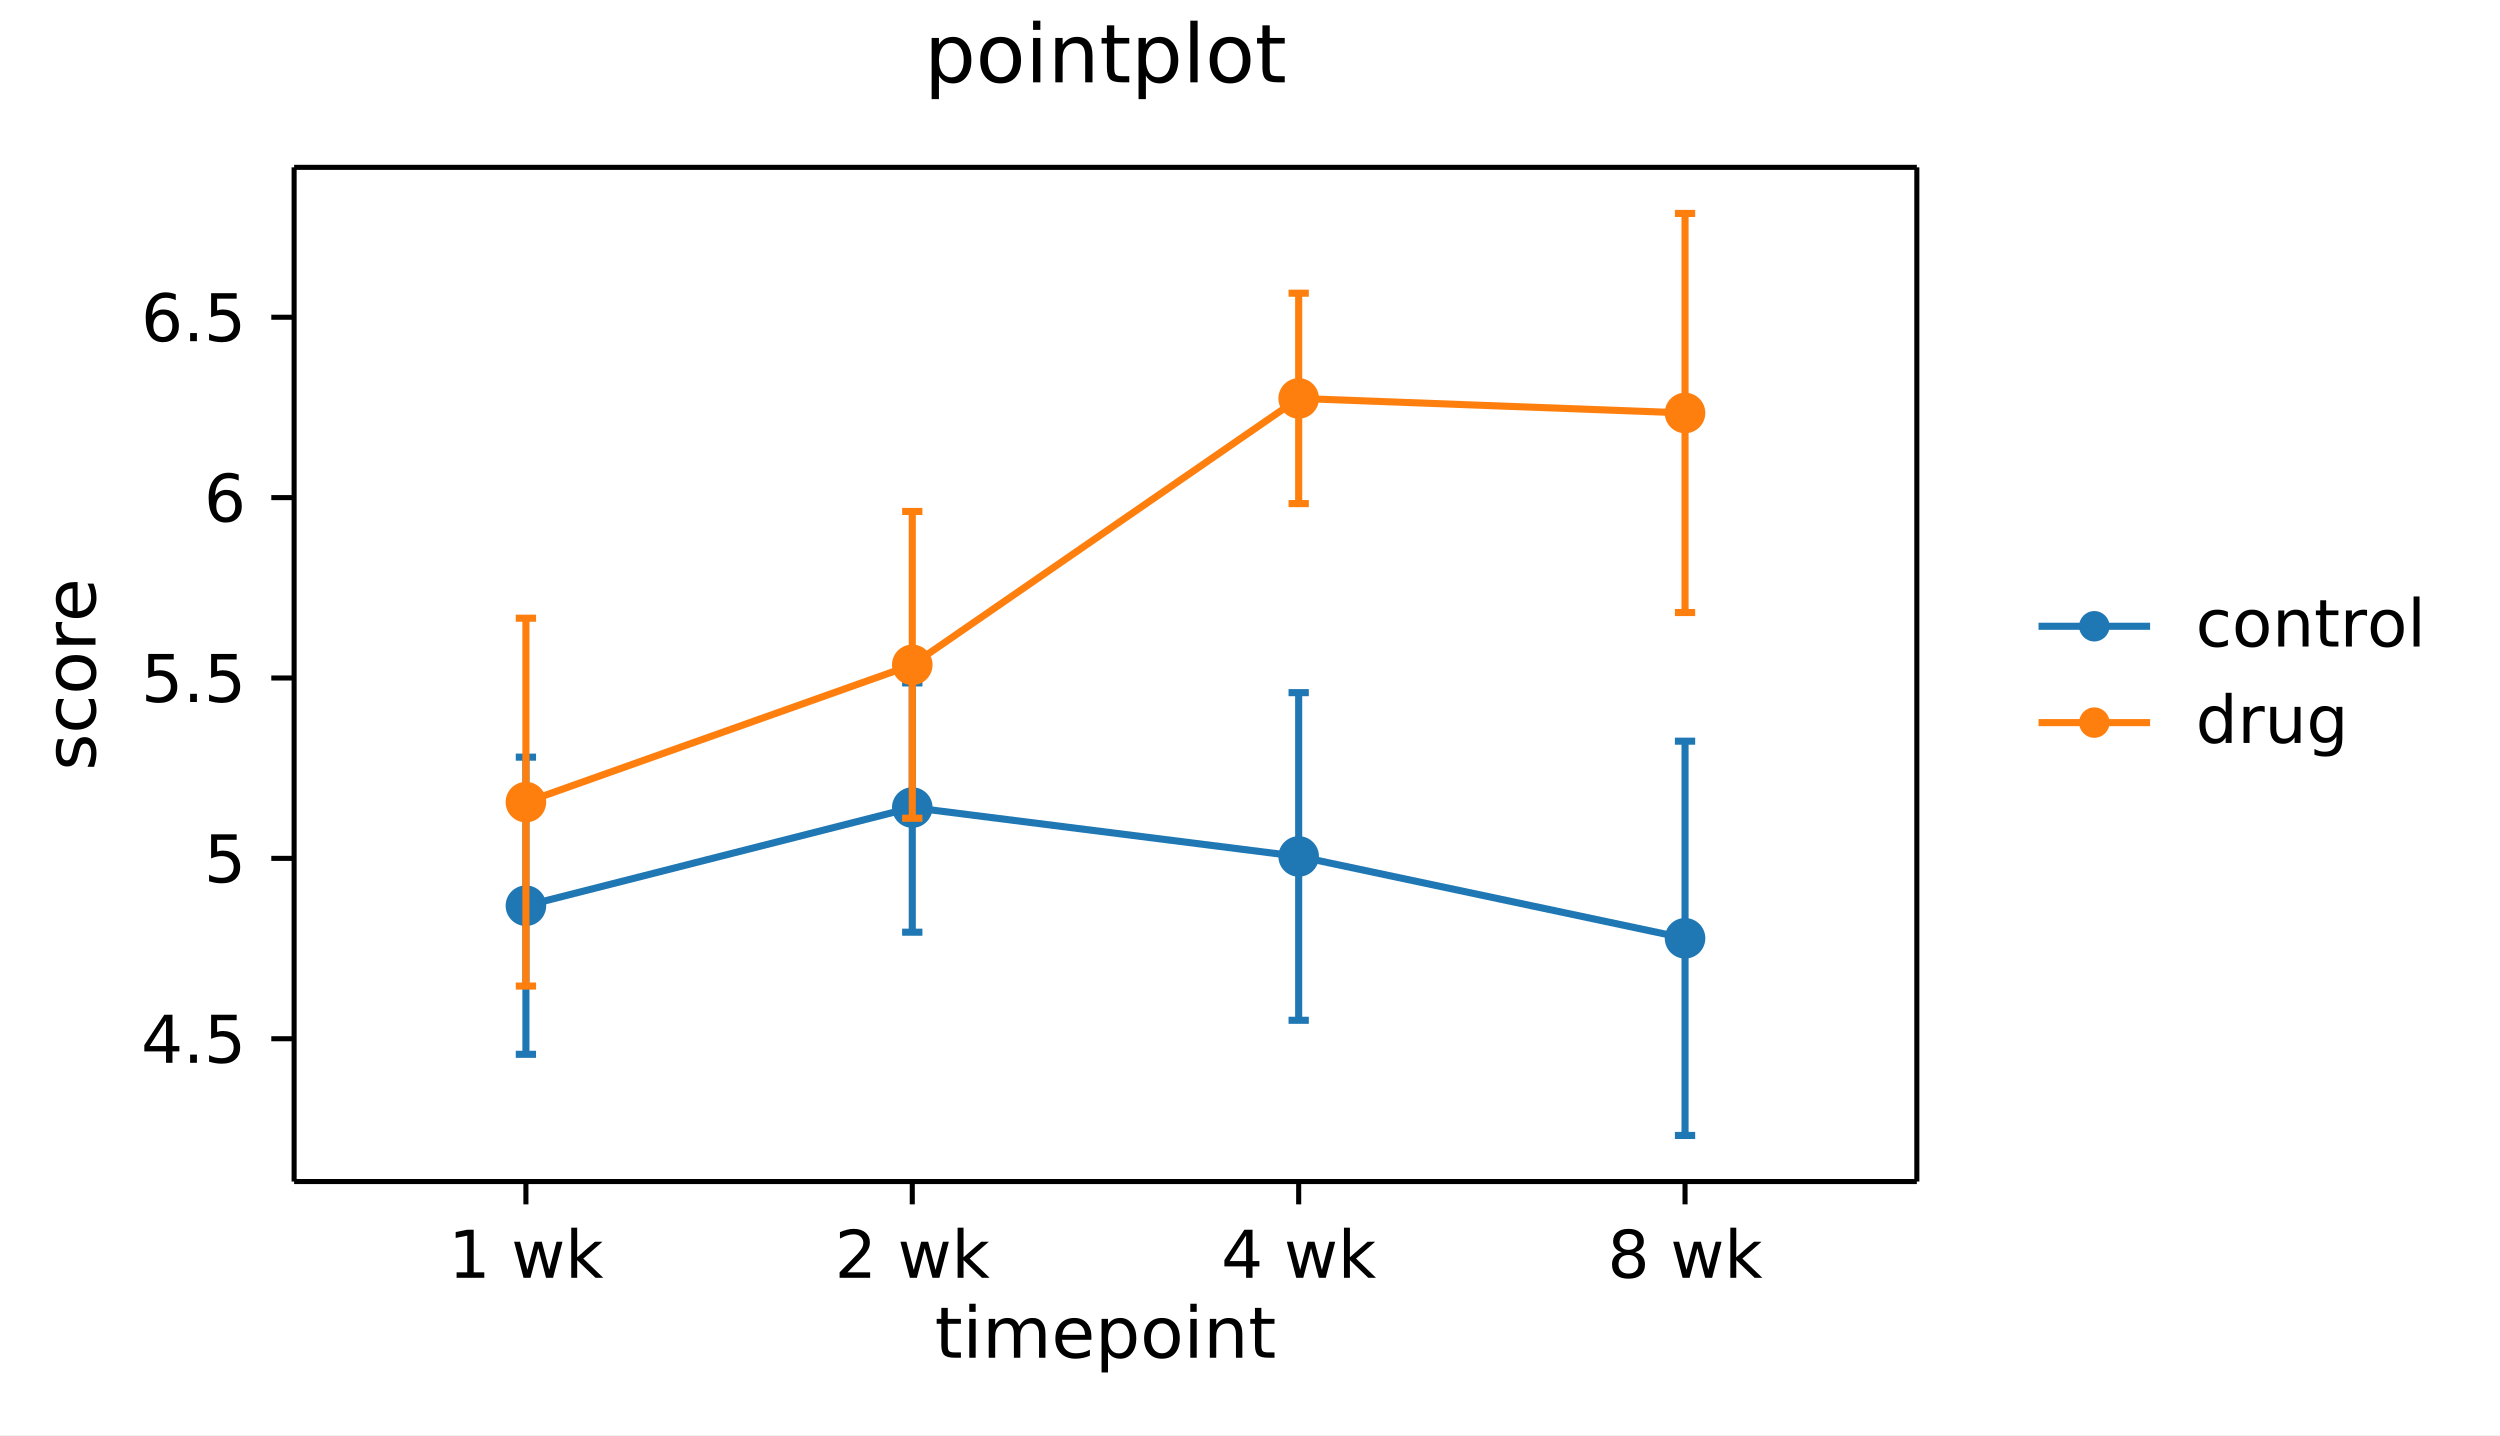
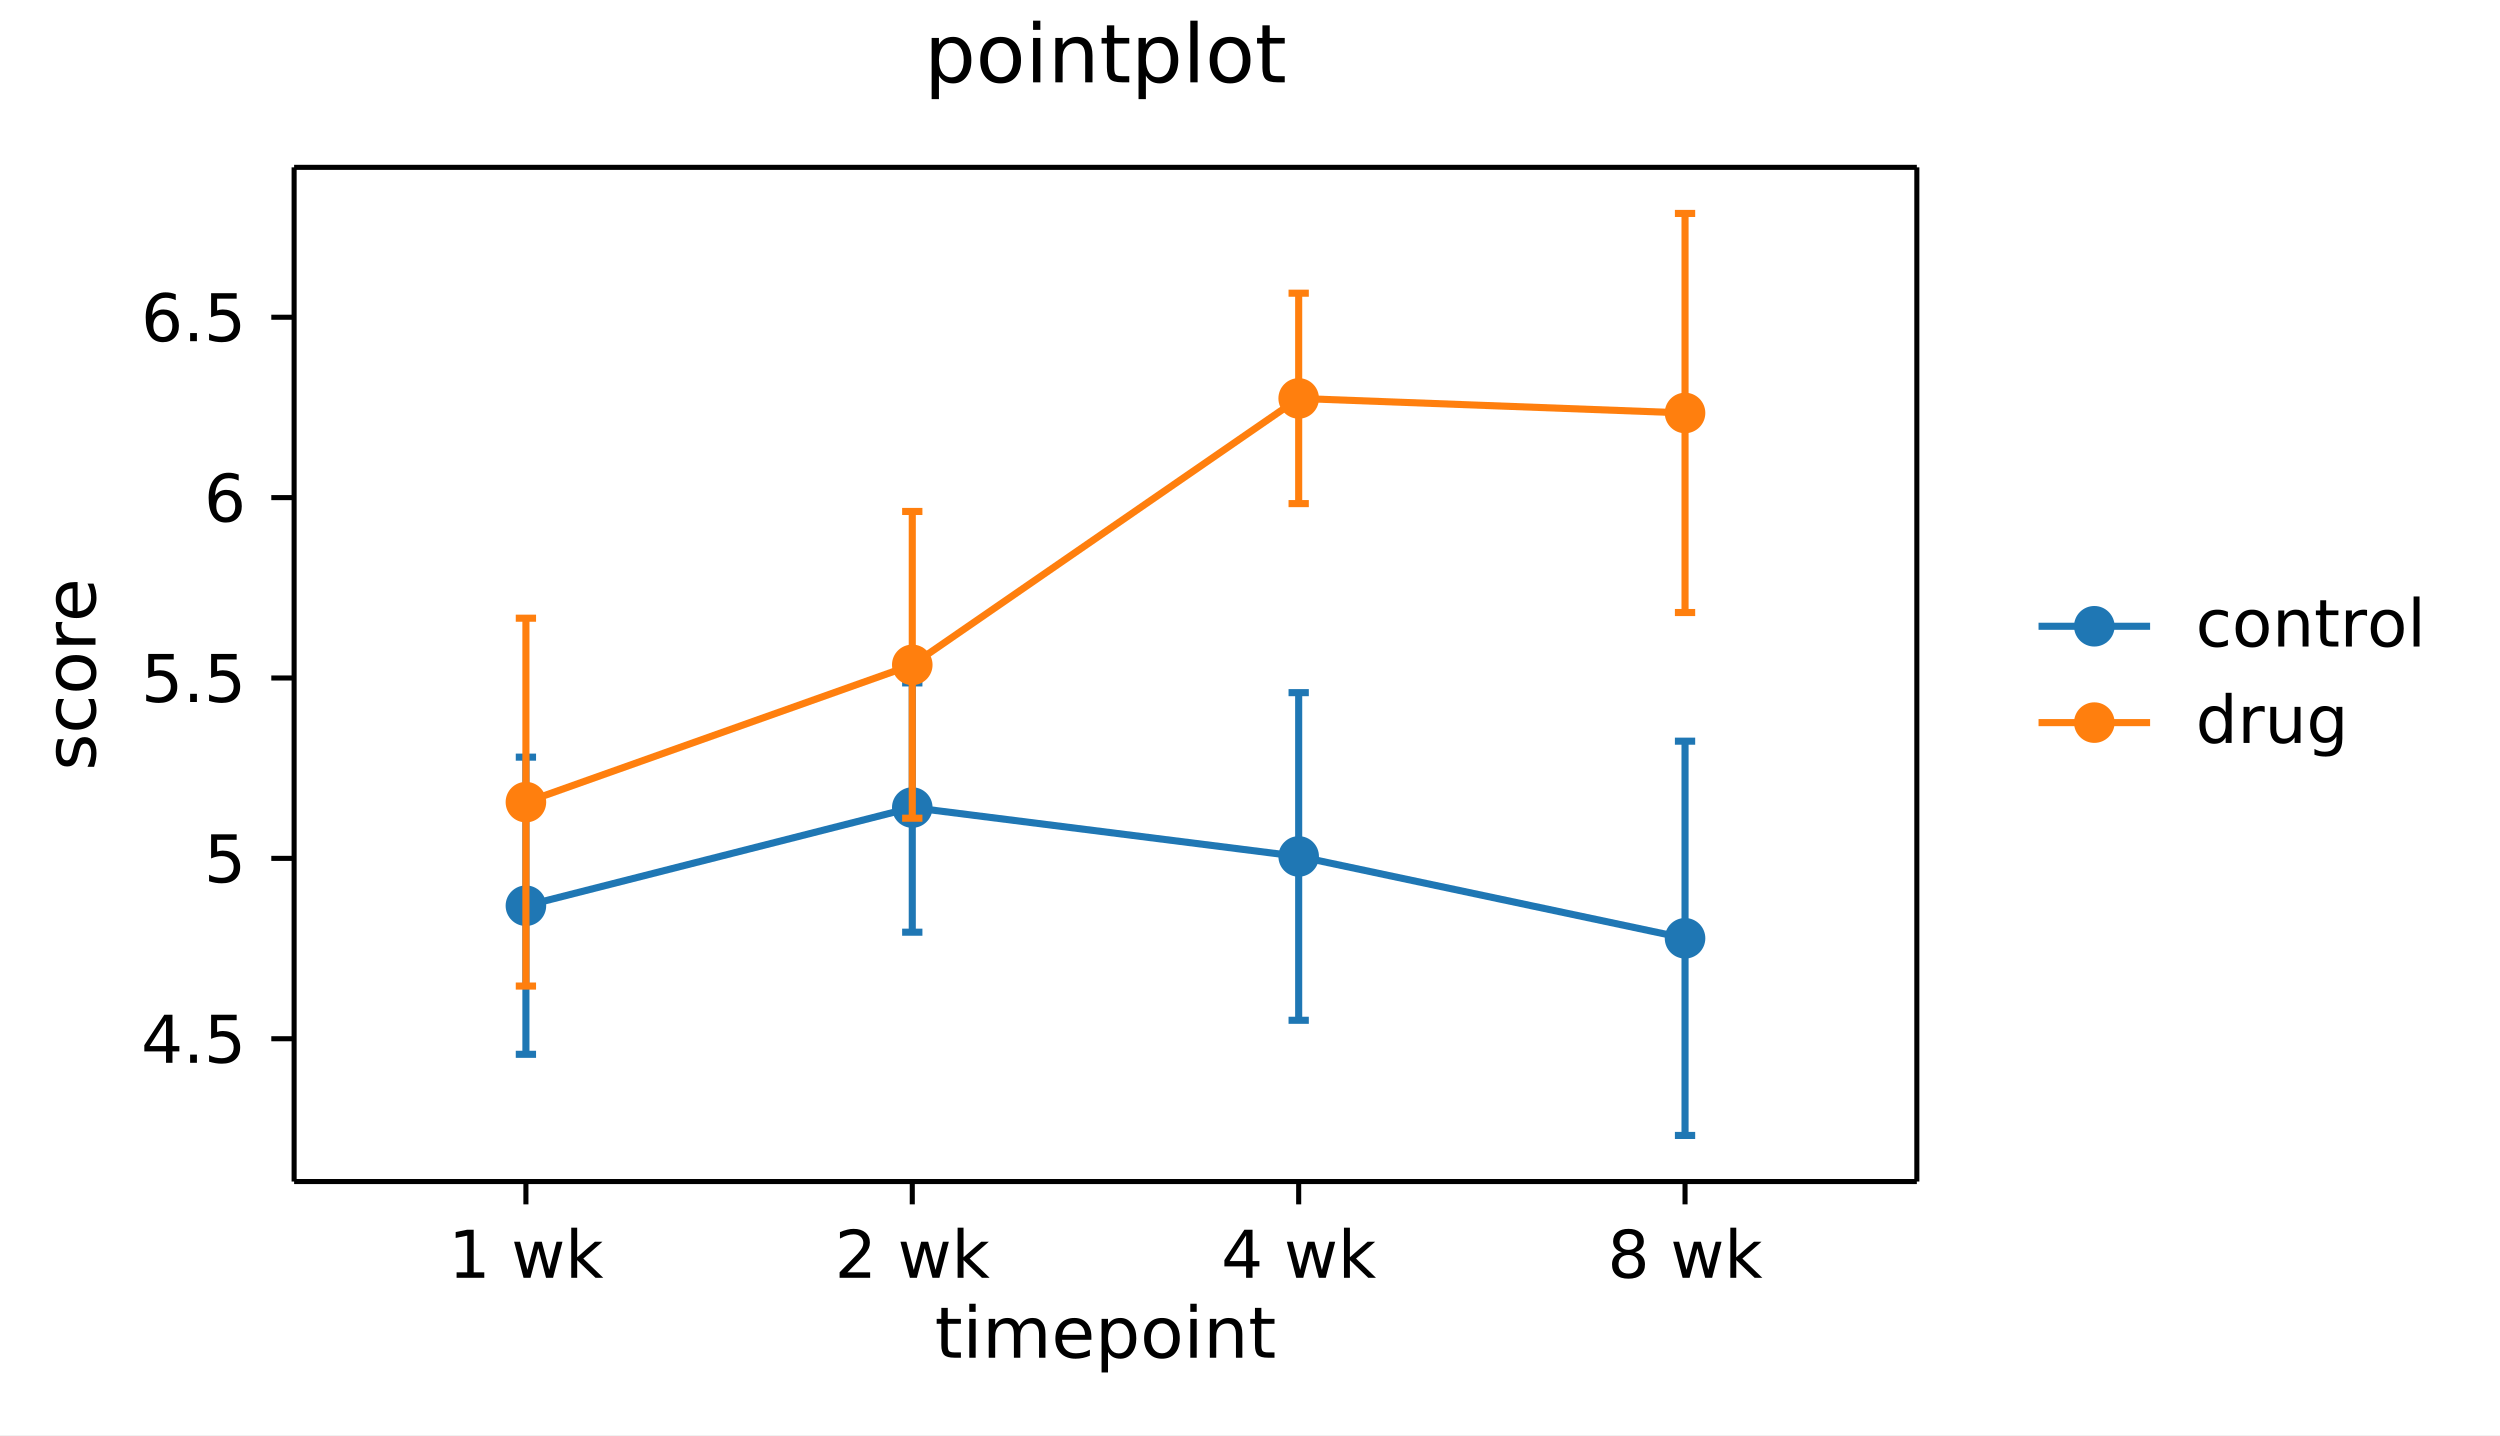
- <svg xmlns="http://www.w3.org/2000/svg" width="493" height="283" viewBox="0 0 493 283" font-family="DejaVu Sans, Bitstream Vera Sans, Verdana, Arial, sans-serif" font-size="11" data-plotlet-version="0.6.0" data-plotlet-schema="2" data-plotlet-kind="layout">
+ <svg xmlns="http://www.w3.org/2000/svg" width="493" height="283" viewBox="0 0 493 283" font-family="DejaVu Sans, Bitstream Vera Sans, Verdana, Arial, sans-serif" font-size="11" data-plotlet-version="0.6.5" data-plotlet-schema="2" data-plotlet-kind="layout">
  <rect width="493" height="283" fill="#fff" />
  <g transform="translate(4,4)">
    <g transform="translate(54.00,29.00)" data-plotlet-kind="panel" data-plotlet-title="pointplot" data-plotlet-xlabel="timepoint" data-plotlet-ylabel="score" data-plotlet-xscale="category" data-plotlet-yscale="linear" data-plotlet-ylim="4.104163566,6.91544363" data-plotlet-panel-bbox="4,4,485,275" data-plotlet-data-area="54,29,320,200">
      <svg x="0" y="0" width="320" height="200" overflow="hidden">
        <g class="plotlet-artist" data-plotlet-type="pointplot" data-plotlet-index="0" data-plotlet-label="control" data-plotlet-color="#1f77b4">
          <line x1="45.71" x2="45.71" y1="174.91" y2="116.31" stroke="#1f77b4" stroke-width="1.40" />
          <line x1="43.71" x2="47.71" y1="174.91" y2="174.91" stroke="#1f77b4" stroke-width="1.40" />
          <line x1="43.71" x2="47.71" y1="116.31" y2="116.31" stroke="#1f77b4" stroke-width="1.40" />
          <line x1="121.90" x2="121.90" y1="150.83" y2="101.67" stroke="#1f77b4" stroke-width="1.40" />
          <line x1="119.90" x2="123.90" y1="150.83" y2="150.83" stroke="#1f77b4" stroke-width="1.40" />
          <line x1="119.90" x2="123.90" y1="101.67" y2="101.67" stroke="#1f77b4" stroke-width="1.40" />
          <line x1="198.10" x2="198.10" y1="168.20" y2="103.59" stroke="#1f77b4" stroke-width="1.40" />
          <line x1="196.10" x2="200.10" y1="168.20" y2="168.20" stroke="#1f77b4" stroke-width="1.40" />
          <line x1="196.10" x2="200.10" y1="103.59" y2="103.59" stroke="#1f77b4" stroke-width="1.40" />
          <line x1="274.29" x2="274.29" y1="190.91" y2="113.16" stroke="#1f77b4" stroke-width="1.40" />
          <line x1="272.29" x2="276.29" y1="190.91" y2="190.91" stroke="#1f77b4" stroke-width="1.40" />
          <line x1="272.29" x2="276.29" y1="113.16" y2="113.16" stroke="#1f77b4" stroke-width="1.40" />
          <path d="M45.71,145.61 L121.90,126.25 L198.10,135.89 L274.29,152.03" fill="none" stroke="#1f77b4" stroke-width="1.40" />
          <circle cx="45.71" cy="145.61" r="4.00" fill="#1f77b4" />
          <circle cx="121.90" cy="126.25" r="4.00" fill="#1f77b4" />
          <circle cx="198.10" cy="135.89" r="4.00" fill="#1f77b4" />
          <circle cx="274.29" cy="152.03" r="4.00" fill="#1f77b4" />
        </g>
        <g class="plotlet-artist" data-plotlet-type="pointplot" data-plotlet-index="1" data-plotlet-label="drug" data-plotlet-color="#ff7f0e">
          <line x1="45.71" x2="45.71" y1="161.45" y2="88.91" stroke="#ff7f0e" stroke-width="1.40" />
          <line x1="43.71" x2="47.71" y1="161.45" y2="161.45" stroke="#ff7f0e" stroke-width="1.40" />
          <line x1="43.71" x2="47.71" y1="88.91" y2="88.91" stroke="#ff7f0e" stroke-width="1.40" />
          <line x1="121.90" x2="121.90" y1="128.35" y2="67.86" stroke="#ff7f0e" stroke-width="1.40" />
          <line x1="119.90" x2="123.90" y1="128.35" y2="128.35" stroke="#ff7f0e" stroke-width="1.40" />
          <line x1="119.90" x2="123.90" y1="67.86" y2="67.86" stroke="#ff7f0e" stroke-width="1.40" />
          <line x1="198.10" x2="198.10" y1="66.31" y2="24.82" stroke="#ff7f0e" stroke-width="1.40" />
          <line x1="196.10" x2="200.10" y1="66.31" y2="66.31" stroke="#ff7f0e" stroke-width="1.40" />
          <line x1="196.10" x2="200.10" y1="24.82" y2="24.82" stroke="#ff7f0e" stroke-width="1.40" />
          <line x1="274.29" x2="274.29" y1="87.79" y2="9.09" stroke="#ff7f0e" stroke-width="1.40" />
          <line x1="272.29" x2="276.29" y1="87.79" y2="87.79" stroke="#ff7f0e" stroke-width="1.40" />
          <line x1="272.29" x2="276.29" y1="9.09" y2="9.09" stroke="#ff7f0e" stroke-width="1.40" />
          <path d="M45.71,125.18 L121.90,98.11 L198.10,45.57 L274.29,48.44" fill="none" stroke="#ff7f0e" stroke-width="1.40" />
          <circle cx="45.71" cy="125.18" r="4.00" fill="#ff7f0e" />
          <circle cx="121.90" cy="98.11" r="4.00" fill="#ff7f0e" />
          <circle cx="198.10" cy="45.57" r="4.00" fill="#ff7f0e" />
          <circle cx="274.29" cy="48.44" r="4.00" fill="#ff7f0e" />
        </g>
      </svg>
      <line x1="0.00" x2="320.00" y1="0.00" y2="0.00" stroke="#000000" stroke-width="1.00" />
      <line x1="0.00" x2="320.00" y1="200.00" y2="200.00" stroke="#000000" stroke-width="1.00" />
      <line x1="0.00" x2="0.00" y1="0.00" y2="200.00" stroke="#000000" stroke-width="1.00" />
      <line x1="320.00" x2="320.00" y1="0.00" y2="200.00" stroke="#000000" stroke-width="1.00" />
      <line x1="45.71" x2="45.71" y1="200.00" y2="204.50" stroke="#000000" stroke-width="1.00" />
      <path d="M32.04 217.90H34.14V210.67L31.86 211.12V209.96L34.13 209.50H35.41V217.90H37.50V218.98H32.04ZM43.38 211.87H44.55L46.01 217.42L47.46 211.87H48.84L50.30 217.42L51.75 211.87H52.92L51.06 218.98H49.68L48.15 213.15L46.62 218.98H45.24ZM54.65 209.10H55.82V214.93L59.31 211.87H60.80L57.03 215.19L60.96 218.98H59.43L55.82 215.50V218.98H54.65Z" fill="#000" />
      <line x1="121.90" x2="121.90" y1="200.00" y2="204.50" stroke="#000000" stroke-width="1.00" />
      <path d="M109.12 217.90H113.59V218.98H107.57V217.90Q108.30 217.14 109.56 215.87Q110.82 214.60 111.15 214.23Q111.76 213.54 112.01 213.06Q112.25 212.58 112.25 212.12Q112.25 211.36 111.72 210.88Q111.19 210.41 110.34 210.41Q109.74 210.41 109.07 210.62Q108.40 210.83 107.64 211.25V209.96Q108.41 209.65 109.09 209.49Q109.76 209.33 110.32 209.33Q111.79 209.33 112.67 210.06Q113.54 210.80 113.54 212.03Q113.54 212.62 113.32 213.14Q113.10 213.66 112.53 214.38Q112.37 214.56 111.52 215.44Q110.67 216.32 109.12 217.90ZM119.57 211.87H120.74L122.20 217.42L123.65 211.87H125.03L126.49 217.42L127.94 211.87H129.11L127.25 218.98H125.88L124.35 213.15L122.81 218.98H121.43ZM130.84 209.10H132.01V214.93L135.50 211.87H136.99L133.22 215.19L137.15 218.98H135.63L132.01 215.50V218.98H130.84Z" fill="#000" />
      <line x1="198.10" x2="198.10" y1="200.00" y2="204.50" stroke="#000000" stroke-width="1.00" />
      <path d="M187.73 210.62 184.49 215.68H187.73ZM187.39 209.50H189.00V215.68H190.35V216.74H189.00V218.98H187.73V216.74H183.45V215.50ZM195.76 211.87H196.93L198.39 217.42L199.84 211.87H201.22L202.68 217.42L204.14 211.87H205.30L203.44 218.98H202.07L200.54 213.15L199.00 218.98H197.62ZM207.03 209.10H208.20V214.93L211.69 211.87H213.18L209.41 215.19L213.34 218.98H211.82L208.20 215.50V218.98H207.03Z" fill="#000" />
      <line x1="274.29" x2="274.29" y1="200.00" y2="204.50" stroke="#000000" stroke-width="1.00" />
      <path d="M263.14 214.48Q262.22 214.48 261.70 214.97Q261.17 215.45 261.17 216.31Q261.17 217.17 261.70 217.66Q262.22 218.15 263.14 218.15Q264.05 218.15 264.58 217.65Q265.10 217.16 265.10 216.31Q265.10 215.45 264.58 214.97Q264.06 214.48 263.14 214.48ZM261.85 213.93Q261.03 213.73 260.57 213.16Q260.11 212.60 260.11 211.79Q260.11 210.65 260.92 209.99Q261.73 209.33 263.14 209.33Q264.55 209.33 265.36 209.99Q266.16 210.65 266.16 211.79Q266.16 212.60 265.70 213.16Q265.24 213.73 264.42 213.93Q265.35 214.15 265.87 214.77Q266.39 215.40 266.39 216.31Q266.39 217.69 265.54 218.42Q264.70 219.16 263.14 219.16Q261.57 219.16 260.73 218.42Q259.89 217.69 259.89 216.31Q259.89 215.40 260.41 214.77Q260.93 214.15 261.85 213.93ZM261.38 211.91Q261.38 212.64 261.84 213.05Q262.30 213.47 263.14 213.47Q263.96 213.47 264.43 213.05Q264.89 212.64 264.89 211.91Q264.89 211.17 264.43 210.76Q263.96 210.34 263.14 210.34Q262.30 210.34 261.84 210.76Q261.38 211.17 261.38 211.91ZM271.95 211.87H273.12L274.58 217.42L276.03 211.87H277.41L278.87 217.42L280.33 211.87H281.49L279.63 218.98H278.26L276.73 213.15L275.19 218.98H273.81ZM283.22 209.10H284.39V214.93L287.88 211.87H289.37L285.60 215.19L289.53 218.98H288.01L284.39 215.50V218.98H283.22Z" fill="#000" />
      <line x1="0.00" x2="-4.50" y1="171.84" y2="171.84" stroke="#000000" stroke-width="1.00" />
      <path d="M-25.26 168.22 -28.50 173.28H-25.26ZM-25.60 167.10H-23.99V173.28H-22.63V174.34H-23.99V176.58H-25.26V174.34H-29.54V173.11ZM-20.51 174.97H-19.17V176.58H-20.51ZM-16.37 167.10H-11.33V168.18H-15.19V170.50Q-14.91 170.41 -14.64 170.36Q-14.36 170.31 -14.08 170.31Q-12.49 170.31 -11.56 171.18Q-10.64 172.05 -10.64 173.54Q-10.64 175.07 -11.59 175.91Q-12.54 176.76 -14.27 176.76Q-14.87 176.76 -15.49 176.66Q-16.11 176.56 -16.77 176.36V175.07Q-16.20 175.38 -15.59 175.53Q-14.98 175.68 -14.30 175.68Q-13.20 175.68 -12.56 175.11Q-11.92 174.53 -11.92 173.54Q-11.92 172.55 -12.56 171.97Q-13.20 171.39 -14.30 171.39Q-14.81 171.39 -15.32 171.51Q-15.83 171.62 -16.37 171.86Z" fill="#000" />
      <line x1="0.00" x2="-4.50" y1="136.27" y2="136.27" stroke="#000000" stroke-width="1.00" />
      <path d="M-16.37 131.53H-11.33V132.61H-15.19V134.93Q-14.91 134.84 -14.64 134.79Q-14.36 134.74 -14.08 134.74Q-12.49 134.74 -11.56 135.61Q-10.64 136.48 -10.64 137.97Q-10.64 139.50 -11.59 140.34Q-12.54 141.19 -14.27 141.19Q-14.87 141.19 -15.49 141.09Q-16.11 140.99 -16.77 140.78V139.50Q-16.20 139.81 -15.59 139.96Q-14.98 140.11 -14.30 140.11Q-13.20 140.11 -12.56 139.53Q-11.92 138.96 -11.92 137.97Q-11.92 136.98 -12.56 136.40Q-13.20 135.82 -14.30 135.82Q-14.81 135.82 -15.32 135.94Q-15.83 136.05 -16.37 136.29Z" fill="#000" />
      <line x1="0.00" x2="-4.50" y1="100.70" y2="100.70" stroke="#000000" stroke-width="1.00" />
      <path d="M-28.77 95.96H-23.74V97.04H-27.60V99.36Q-27.32 99.27 -27.04 99.22Q-26.76 99.17 -26.48 99.17Q-24.89 99.17 -23.97 100.04Q-23.04 100.91 -23.04 102.40Q-23.04 103.93 -23.99 104.77Q-24.94 105.62 -26.68 105.62Q-27.27 105.62 -27.89 105.52Q-28.51 105.42 -29.17 105.21V103.93Q-28.60 104.24 -27.99 104.39Q-27.38 104.54 -26.70 104.54Q-25.60 104.54 -24.96 103.96Q-24.32 103.39 -24.32 102.40Q-24.32 101.41 -24.96 100.83Q-25.60 100.25 -26.70 100.25Q-27.22 100.25 -27.73 100.36Q-28.24 100.48 -28.77 100.72ZM-20.51 103.82H-19.17V105.44H-20.51ZM-16.37 95.96H-11.33V97.04H-15.19V99.36Q-14.91 99.27 -14.64 99.22Q-14.36 99.17 -14.08 99.17Q-12.49 99.17 -11.56 100.04Q-10.64 100.91 -10.64 102.40Q-10.64 103.93 -11.59 104.77Q-12.54 105.62 -14.27 105.62Q-14.87 105.62 -15.49 105.52Q-16.11 105.42 -16.77 105.21V103.93Q-16.20 104.24 -15.59 104.39Q-14.98 104.54 -14.30 104.54Q-13.20 104.54 -12.56 103.96Q-11.92 103.39 -11.92 102.40Q-11.92 101.41 -12.56 100.83Q-13.20 100.25 -14.30 100.25Q-14.81 100.25 -15.32 100.36Q-15.83 100.48 -16.37 100.72Z" fill="#000" />
      <line x1="0.00" x2="-4.50" y1="65.13" y2="65.13" stroke="#000000" stroke-width="1.00" />
      <path d="M-13.48 64.62Q-14.34 64.62 -14.85 65.21Q-15.35 65.80 -15.35 66.82Q-15.35 67.85 -14.85 68.44Q-14.34 69.03 -13.48 69.03Q-12.62 69.03 -12.11 68.44Q-11.61 67.85 -11.61 66.82Q-11.61 65.80 -12.11 65.21Q-12.62 64.62 -13.48 64.62ZM-10.93 60.60V61.77Q-11.42 61.54 -11.91 61.42Q-12.40 61.30 -12.88 61.30Q-14.15 61.30 -14.82 62.15Q-15.49 63.01 -15.59 64.74Q-15.21 64.19 -14.65 63.90Q-14.08 63.60 -13.40 63.60Q-11.98 63.60 -11.15 64.47Q-10.32 65.33 -10.32 66.82Q-10.32 68.28 -11.18 69.17Q-12.05 70.05 -13.48 70.05Q-15.12 70.05 -15.99 68.79Q-16.86 67.53 -16.86 65.14Q-16.86 62.89 -15.80 61.55Q-14.73 60.22 -12.93 60.22Q-12.45 60.22 -11.96 60.31Q-11.47 60.41 -10.93 60.60Z" fill="#000" />
      <line x1="0.00" x2="-4.50" y1="29.56" y2="29.56" stroke="#000000" stroke-width="1.00" />
      <path d="M-25.88 29.04Q-26.75 29.04 -27.25 29.63Q-27.76 30.23 -27.76 31.25Q-27.76 32.28 -27.25 32.87Q-26.75 33.46 -25.88 33.46Q-25.02 33.46 -24.52 32.87Q-24.01 32.28 -24.01 31.25Q-24.01 30.23 -24.52 29.63Q-25.02 29.04 -25.88 29.04ZM-23.34 25.03V26.19Q-23.82 25.97 -24.31 25.85Q-24.80 25.72 -25.29 25.72Q-26.56 25.72 -27.23 26.58Q-27.90 27.44 -27.99 29.17Q-27.62 28.62 -27.05 28.32Q-26.49 28.03 -25.81 28.03Q-24.38 28.03 -23.55 28.90Q-22.72 29.76 -22.72 31.25Q-22.72 32.71 -23.59 33.60Q-24.45 34.48 -25.88 34.48Q-27.53 34.48 -28.40 33.22Q-29.27 31.96 -29.27 29.56Q-29.27 27.32 -28.20 25.98Q-27.13 24.65 -25.34 24.65Q-24.85 24.65 -24.36 24.74Q-23.87 24.84 -23.34 25.03ZM-20.51 32.68H-19.17V34.29H-20.51ZM-16.37 24.82H-11.33V25.90H-15.19V28.22Q-14.91 28.12 -14.64 28.08Q-14.36 28.03 -14.08 28.03Q-12.49 28.03 -11.56 28.90Q-10.64 29.77 -10.64 31.25Q-10.64 32.78 -11.59 33.63Q-12.54 34.48 -14.27 34.48Q-14.87 34.48 -15.49 34.38Q-16.11 34.27 -16.77 34.07V32.78Q-16.20 33.09 -15.59 33.25Q-14.98 33.40 -14.30 33.40Q-13.20 33.40 -12.56 32.82Q-11.92 32.24 -11.92 31.25Q-11.92 30.26 -12.56 29.69Q-13.20 29.11 -14.30 29.11Q-14.81 29.11 -15.32 29.22Q-15.83 29.34 -16.37 29.58Z" fill="#000" />
      <path d="M128.90 224.91V227.08H131.49V228.06H128.90V232.22Q128.90 233.16 129.15 233.42Q129.41 233.69 130.20 233.69H131.49V234.74H130.20Q128.74 234.74 128.19 234.20Q127.63 233.65 127.63 232.22V228.06H126.71V227.08H127.63V224.91ZM133.14 227.08H134.40V234.74H133.14ZM133.14 224.10H134.40V225.70H133.14ZM142.99 228.55Q143.46 227.71 144.12 227.30Q144.78 226.90 145.67 226.90Q146.86 226.90 147.51 227.74Q148.16 228.58 148.16 230.12V234.74H146.90V230.16Q146.90 229.06 146.51 228.53Q146.12 227.99 145.32 227.99Q144.34 227.99 143.77 228.64Q143.20 229.29 143.20 230.41V234.74H141.94V230.16Q141.94 229.05 141.55 228.52Q141.16 227.99 140.35 227.99Q139.38 227.99 138.82 228.65Q138.25 229.30 138.25 230.41V234.74H136.98V227.08H138.25V228.27Q138.68 227.57 139.28 227.24Q139.88 226.90 140.71 226.90Q141.54 226.90 142.13 227.32Q142.71 227.75 142.99 228.55ZM157.22 230.60V231.21H151.43Q151.52 232.51 152.22 233.19Q152.92 233.87 154.17 233.87Q154.89 233.87 155.57 233.70Q156.25 233.52 156.92 233.16V234.35Q156.25 234.64 155.54 234.79Q154.83 234.94 154.09 234.94Q152.26 234.94 151.19 233.87Q150.12 232.81 150.12 230.99Q150.12 229.11 151.14 228.00Q152.15 226.90 153.88 226.90Q155.42 226.90 156.32 227.90Q157.22 228.89 157.22 230.60ZM155.96 230.23Q155.95 229.20 155.38 228.58Q154.82 227.97 153.89 227.97Q152.84 227.97 152.20 228.56Q151.57 229.16 151.48 230.24ZM160.50 233.59V237.65H159.23V227.08H160.50V228.25Q160.90 227.56 161.50 227.23Q162.11 226.90 162.95 226.90Q164.34 226.90 165.21 228.01Q166.08 229.12 166.08 230.92Q166.08 232.72 165.21 233.83Q164.34 234.94 162.95 234.94Q162.11 234.94 161.50 234.61Q160.90 234.28 160.50 233.59ZM164.78 230.92Q164.78 229.53 164.21 228.74Q163.64 227.95 162.64 227.95Q161.64 227.95 161.07 228.74Q160.50 229.53 160.50 230.92Q160.50 232.31 161.07 233.10Q161.64 233.89 162.64 233.89Q163.64 233.89 164.21 233.10Q164.78 232.31 164.78 230.92ZM171.14 227.97Q170.12 227.97 169.54 228.76Q168.95 229.55 168.95 230.92Q168.95 232.29 169.53 233.08Q170.12 233.87 171.14 233.87Q172.14 233.87 172.73 233.08Q173.32 232.29 173.32 230.92Q173.32 229.56 172.73 228.76Q172.14 227.97 171.14 227.97ZM171.14 226.90Q172.78 226.90 173.71 227.97Q174.65 229.03 174.65 230.92Q174.65 232.80 173.71 233.87Q172.78 234.94 171.14 234.94Q169.49 234.94 168.56 233.87Q167.62 232.80 167.62 230.92Q167.62 229.03 168.56 227.97Q169.49 226.90 171.14 226.90ZM176.73 227.08H177.99V234.74H176.73ZM176.73 224.10H177.99V225.70H176.73ZM186.99 230.12V234.74H185.73V230.16Q185.73 229.07 185.31 228.53Q184.88 227.99 184.04 227.99Q183.02 227.99 182.43 228.64Q181.84 229.29 181.84 230.41V234.74H180.58V227.08H181.84V228.27Q182.29 227.58 182.90 227.24Q183.52 226.90 184.32 226.90Q185.63 226.90 186.31 227.72Q186.99 228.53 186.99 230.12ZM190.74 224.91V227.08H193.33V228.06H190.74V232.22Q190.74 233.16 191.00 233.42Q191.25 233.69 192.04 233.69H193.33V234.74H192.04Q190.58 234.74 190.03 234.20Q189.48 233.65 189.48 232.22V228.06H188.55V227.08H189.48V224.91Z" fill="#000" />
      <g transform="rotate(-90.00 -39.17 100.00)">
        <path d="M-51.94 92.57V93.76Q-52.47 93.49 -53.04 93.35Q-53.62 93.21 -54.23 93.21Q-55.17 93.21 -55.64 93.50Q-56.11 93.79 -56.11 94.36Q-56.11 94.80 -55.77 95.05Q-55.44 95.30 -54.43 95.52L-53.99 95.62Q-52.65 95.91 -52.09 96.43Q-51.53 96.95 -51.53 97.89Q-51.53 98.95 -52.37 99.58Q-53.22 100.20 -54.69 100.20Q-55.31 100.20 -55.97 100.08Q-56.64 99.96 -57.38 99.72V98.42Q-56.68 98.78 -56.00 98.96Q-55.33 99.15 -54.66 99.15Q-53.78 99.15 -53.30 98.84Q-52.82 98.54 -52.82 97.98Q-52.82 97.47 -53.16 97.20Q-53.51 96.92 -54.68 96.67L-55.12 96.57Q-56.28 96.32 -56.80 95.81Q-57.32 95.30 -57.32 94.42Q-57.32 93.33 -56.56 92.75Q-55.79 92.16 -54.38 92.16Q-53.69 92.16 -53.07 92.26Q-52.46 92.36 -51.94 92.57ZM-44.01 92.64V93.81Q-44.55 93.52 -45.08 93.37Q-45.62 93.23 -46.17 93.23Q-47.39 93.23 -48.07 94.00Q-48.74 94.78 -48.74 96.18Q-48.74 97.58 -48.07 98.36Q-47.39 99.13 -46.17 99.13Q-45.62 99.13 -45.08 98.98Q-44.55 98.84 -44.01 98.54V99.71Q-44.54 99.95 -45.10 100.08Q-45.67 100.20 -46.30 100.20Q-48.03 100.20 -49.05 99.11Q-50.07 98.02 -50.07 96.18Q-50.07 94.31 -49.04 93.23Q-48.01 92.16 -46.22 92.16Q-45.64 92.16 -45.09 92.28Q-44.53 92.40 -44.01 92.64ZM-38.86 93.23Q-39.87 93.23 -40.46 94.02Q-41.05 94.80 -41.05 96.18Q-41.05 97.55 -40.46 98.34Q-39.88 99.13 -38.86 99.13Q-37.85 99.13 -37.27 98.34Q-36.68 97.55 -36.68 96.18Q-36.68 94.82 -37.27 94.02Q-37.85 93.23 -38.86 93.23ZM-38.86 92.16Q-37.22 92.16 -36.28 93.23Q-35.35 94.29 -35.35 96.18Q-35.35 98.06 -36.28 99.13Q-37.22 100.20 -38.86 100.20Q-40.51 100.20 -41.44 99.13Q-42.37 98.06 -42.37 96.18Q-42.37 94.29 -41.44 93.23Q-40.51 92.16 -38.86 92.16ZM-28.82 93.52Q-29.04 93.40 -29.29 93.34Q-29.54 93.28 -29.84 93.28Q-30.90 93.28 -31.47 93.97Q-32.04 94.67 -32.04 95.97V100.00H-33.31V92.34H-32.04V93.53Q-31.65 92.84 -31.01 92.50Q-30.38 92.16 -29.47 92.16Q-29.34 92.16 -29.18 92.18Q-29.02 92.19 -28.83 92.23ZM-20.96 95.86V96.47H-26.74Q-26.66 97.77 -25.96 98.45Q-25.26 99.13 -24.01 99.13Q-23.28 99.13 -22.60 98.95Q-21.92 98.78 -21.25 98.42V99.61Q-21.93 99.90 -22.64 100.05Q-23.35 100.20 -24.08 100.20Q-25.91 100.20 -26.98 99.13Q-28.05 98.07 -28.05 96.25Q-28.05 94.37 -27.04 93.26Q-26.02 92.16 -24.30 92.16Q-22.75 92.16 -21.86 93.15Q-20.96 94.15 -20.96 95.86ZM-22.21 95.49Q-22.23 94.46 -22.79 93.84Q-23.36 93.23 -24.29 93.23Q-25.34 93.23 -25.97 93.82Q-26.60 94.42 -26.70 95.50Z" fill="#000" />
      </g>
      <path d="M127.16 -18.09V-13.45H125.72V-25.52H127.16V-24.20Q127.62 -24.98 128.31 -25.36Q129.00 -25.73 129.96 -25.73Q131.55 -25.73 132.55 -24.47Q133.55 -23.20 133.55 -21.14Q133.55 -19.08 132.55 -17.81Q131.55 -16.55 129.96 -16.55Q129.00 -16.55 128.31 -16.93Q127.62 -17.30 127.16 -18.09ZM132.05 -21.14Q132.05 -22.73 131.40 -23.63Q130.75 -24.53 129.61 -24.53Q128.47 -24.53 127.82 -23.63Q127.16 -22.73 127.16 -21.14Q127.16 -19.55 127.82 -18.65Q128.47 -17.75 129.61 -17.75Q130.75 -17.75 131.40 -18.65Q132.05 -19.55 132.05 -21.14ZM139.32 -24.52Q138.16 -24.52 137.49 -23.61Q136.82 -22.71 136.82 -21.14Q136.82 -19.57 137.49 -18.67Q138.16 -17.77 139.32 -17.77Q140.47 -17.77 141.14 -18.67Q141.81 -19.58 141.81 -21.14Q141.81 -22.70 141.14 -23.61Q140.47 -24.52 139.32 -24.52ZM139.32 -25.73Q141.20 -25.73 142.27 -24.52Q143.34 -23.30 143.34 -21.14Q143.34 -18.99 142.27 -17.77Q141.20 -16.55 139.32 -16.55Q137.44 -16.55 136.37 -17.77Q135.30 -18.99 135.30 -21.14Q135.30 -23.30 136.37 -24.52Q137.44 -25.73 139.32 -25.73ZM145.72 -25.52H147.16V-16.77H145.72ZM145.72 -28.93H147.16V-27.11H145.72ZM157.44 -22.05V-16.77H156.00V-22.01Q156.00 -23.25 155.52 -23.87Q155.03 -24.48 154.06 -24.48Q152.90 -24.48 152.23 -23.74Q151.55 -23.00 151.55 -21.72V-16.77H150.11V-25.52H151.55V-24.16Q152.07 -24.95 152.77 -25.34Q153.47 -25.73 154.38 -25.73Q155.89 -25.73 156.66 -24.80Q157.44 -23.87 157.44 -22.05ZM161.73 -28.01V-25.52H164.69V-24.41H161.73V-19.66Q161.73 -18.59 162.02 -18.28Q162.31 -17.98 163.21 -17.98H164.69V-16.77H163.21Q161.55 -16.77 160.91 -17.39Q160.28 -18.02 160.28 -19.66V-24.41H159.23V-25.52H160.28V-28.01ZM167.97 -18.09V-13.45H166.52V-25.52H167.97V-24.20Q168.42 -24.98 169.11 -25.36Q169.80 -25.73 170.77 -25.73Q172.36 -25.73 173.36 -24.47Q174.35 -23.20 174.35 -21.14Q174.35 -19.08 173.36 -17.81Q172.36 -16.55 170.77 -16.55Q169.80 -16.55 169.11 -16.93Q168.42 -17.30 167.97 -18.09ZM172.86 -21.14Q172.86 -22.73 172.21 -23.63Q171.55 -24.53 170.41 -24.53Q169.27 -24.53 168.62 -23.63Q167.97 -22.73 167.97 -21.14Q167.97 -19.55 168.62 -18.65Q169.27 -17.75 170.41 -17.75Q171.55 -17.75 172.21 -18.65Q172.86 -19.55 172.86 -21.14ZM176.73 -28.93H178.17V-16.77H176.73ZM184.57 -24.52Q183.41 -24.52 182.74 -23.61Q182.07 -22.71 182.07 -21.14Q182.07 -19.57 182.74 -18.67Q183.41 -17.77 184.57 -17.77Q185.72 -17.77 186.39 -18.67Q187.06 -19.58 187.06 -21.14Q187.06 -22.70 186.39 -23.61Q185.72 -24.52 184.57 -24.52ZM184.57 -25.73Q186.45 -25.73 187.52 -24.52Q188.59 -23.30 188.59 -21.14Q188.59 -18.99 187.52 -17.77Q186.45 -16.55 184.57 -16.55Q182.69 -16.55 181.62 -17.77Q180.55 -18.99 180.55 -21.14Q180.55 -23.30 181.62 -24.52Q182.69 -25.73 184.57 -25.73ZM192.39 -28.01V-25.52H195.35V-24.41H192.39V-19.66Q192.39 -18.59 192.68 -18.28Q192.98 -17.98 193.88 -17.98H195.35V-16.77H193.88Q192.21 -16.77 191.58 -17.39Q190.95 -18.02 190.95 -19.66V-24.41H189.89V-25.52H190.95V-28.01Z" fill="#000" />
      <g transform="translate(333.00,73.00)">
        <line x1="11.00" x2="33.00" y1="17.50" y2="17.50" stroke="#1f77b4" stroke-width="1.40" />
-         <circle cx="22.00" cy="17.50" r="3.00" fill="#1f77b4" />
+         <circle cx="22.00" cy="17.50" r="4.00" fill="#1f77b4" />
        <path d="M48.34 14.66V15.76Q47.85 15.48 47.35 15.35Q46.85 15.21 46.34 15.21Q45.21 15.21 44.58 15.93Q43.95 16.65 43.95 17.95Q43.95 19.25 44.58 19.97Q45.21 20.69 46.34 20.69Q46.85 20.69 47.35 20.56Q47.85 20.42 48.34 20.15V21.23Q47.85 21.46 47.33 21.57Q46.81 21.68 46.21 21.68Q44.61 21.68 43.66 20.67Q42.72 19.67 42.72 17.95Q42.72 16.21 43.67 15.22Q44.63 14.22 46.29 14.22Q46.83 14.22 47.34 14.33Q47.86 14.44 48.34 14.66ZM53.13 15.21Q52.19 15.21 51.64 15.94Q51.10 16.68 51.10 17.95Q51.10 19.23 51.64 19.96Q52.18 20.69 53.13 20.69Q54.06 20.69 54.61 19.96Q55.15 19.22 55.15 17.95Q55.15 16.69 54.61 15.95Q54.06 15.21 53.13 15.21ZM53.13 14.22Q54.65 14.22 55.52 15.21Q56.39 16.20 56.39 17.95Q56.39 19.70 55.52 20.69Q54.65 21.68 53.13 21.68Q51.60 21.68 50.73 20.69Q49.86 19.70 49.86 17.95Q49.86 16.20 50.73 15.21Q51.60 14.22 53.13 14.22ZM64.24 17.21V21.50H63.07V17.25Q63.07 16.24 62.67 15.74Q62.28 15.23 61.49 15.23Q60.55 15.23 60.00 15.84Q59.46 16.44 59.46 17.48V21.50H58.28V14.39H59.46V15.50Q59.88 14.85 60.44 14.54Q61.01 14.22 61.75 14.22Q62.98 14.22 63.61 14.98Q64.24 15.74 64.24 17.21ZM67.72 12.37V14.39H70.13V15.30H67.72V19.16Q67.72 20.03 67.96 20.27Q68.20 20.52 68.93 20.52H70.13V21.50H68.93Q67.57 21.50 67.06 21.00Q66.55 20.49 66.55 19.16V15.30H65.69V14.39H66.55V12.37ZM75.78 15.48Q75.59 15.37 75.35 15.31Q75.12 15.26 74.84 15.26Q73.85 15.26 73.32 15.90Q72.79 16.55 72.79 17.75V21.50H71.62V14.39H72.79V15.50Q73.16 14.85 73.75 14.53Q74.34 14.22 75.19 14.22Q75.31 14.22 75.45 14.24Q75.60 14.25 75.78 14.28ZM79.76 15.21Q78.82 15.21 78.28 15.94Q77.73 16.68 77.73 17.95Q77.73 19.23 78.27 19.96Q78.82 20.69 79.76 20.69Q80.70 20.69 81.24 19.96Q81.79 19.22 81.79 17.95Q81.79 16.69 81.24 15.95Q80.70 15.21 79.76 15.21ZM79.76 14.22Q81.29 14.22 82.16 15.21Q83.02 16.20 83.02 17.95Q83.02 19.70 82.16 20.69Q81.29 21.68 79.76 21.68Q78.23 21.68 77.37 20.69Q76.50 19.70 76.50 17.95Q76.50 16.20 77.37 15.21Q78.23 14.22 79.76 14.22ZM84.96 11.62H86.13V21.50H84.96Z" fill="#000" />
        <line x1="11.00" x2="33.00" y1="36.50" y2="36.50" stroke="#ff7f0e" stroke-width="1.40" />
-         <circle cx="22.00" cy="36.50" r="3.00" fill="#ff7f0e" />
+         <circle cx="22.00" cy="36.50" r="4.00" fill="#ff7f0e" />
        <path d="M47.90 34.47V30.62H49.07V40.50H47.90V39.43Q47.54 40.07 46.97 40.38Q46.41 40.68 45.62 40.68Q44.34 40.68 43.53 39.66Q42.72 38.63 42.72 36.95Q42.72 35.28 43.53 34.25Q44.34 33.22 45.62 33.22Q46.41 33.22 46.97 33.53Q47.54 33.83 47.90 34.47ZM43.92 36.95Q43.92 38.24 44.45 38.97Q44.98 39.71 45.91 39.71Q46.84 39.71 47.37 38.97Q47.90 38.24 47.90 36.95Q47.90 35.66 47.37 34.93Q46.84 34.20 45.91 34.20Q44.98 34.20 44.45 34.93Q43.92 35.66 43.92 36.95ZM55.60 34.48Q55.40 34.37 55.17 34.31Q54.94 34.26 54.66 34.26Q53.67 34.26 53.14 34.90Q52.61 35.55 52.61 36.75V40.50H51.43V33.39H52.61V34.50Q52.98 33.85 53.57 33.53Q54.16 33.22 55.00 33.22Q55.12 33.22 55.27 33.24Q55.41 33.25 55.59 33.28ZM56.70 37.69V33.39H57.87V37.65Q57.87 38.66 58.26 39.16Q58.66 39.67 59.44 39.67Q60.39 39.67 60.94 39.07Q61.49 38.46 61.49 37.42V33.39H62.66V40.50H61.49V39.41Q61.06 40.06 60.50 40.37Q59.94 40.68 59.20 40.68Q57.97 40.68 57.34 39.92Q56.70 39.16 56.70 37.69ZM59.64 33.22ZM69.74 36.86Q69.74 35.59 69.22 34.90Q68.69 34.20 67.75 34.20Q66.81 34.20 66.28 34.90Q65.76 35.59 65.76 36.86Q65.76 38.13 66.28 38.82Q66.81 39.52 67.75 39.52Q68.69 39.52 69.22 38.82Q69.74 38.13 69.74 36.86ZM70.91 39.62Q70.91 41.43 70.10 42.32Q69.29 43.20 67.63 43.20Q67.02 43.20 66.47 43.11Q65.92 43.02 65.41 42.83V41.69Q65.92 41.97 66.43 42.11Q66.93 42.24 67.45 42.24Q68.60 42.24 69.17 41.64Q69.74 41.04 69.74 39.83V39.25Q69.38 39.88 68.81 40.19Q68.25 40.50 67.46 40.50Q66.15 40.50 65.35 39.50Q64.55 38.51 64.55 36.86Q64.55 35.21 65.35 34.22Q66.15 33.22 67.46 33.22Q68.25 33.22 68.81 33.53Q69.38 33.84 69.74 34.47V33.39H70.91Z" fill="#000" />
      </g>
    </g>
  </g>
</svg>
